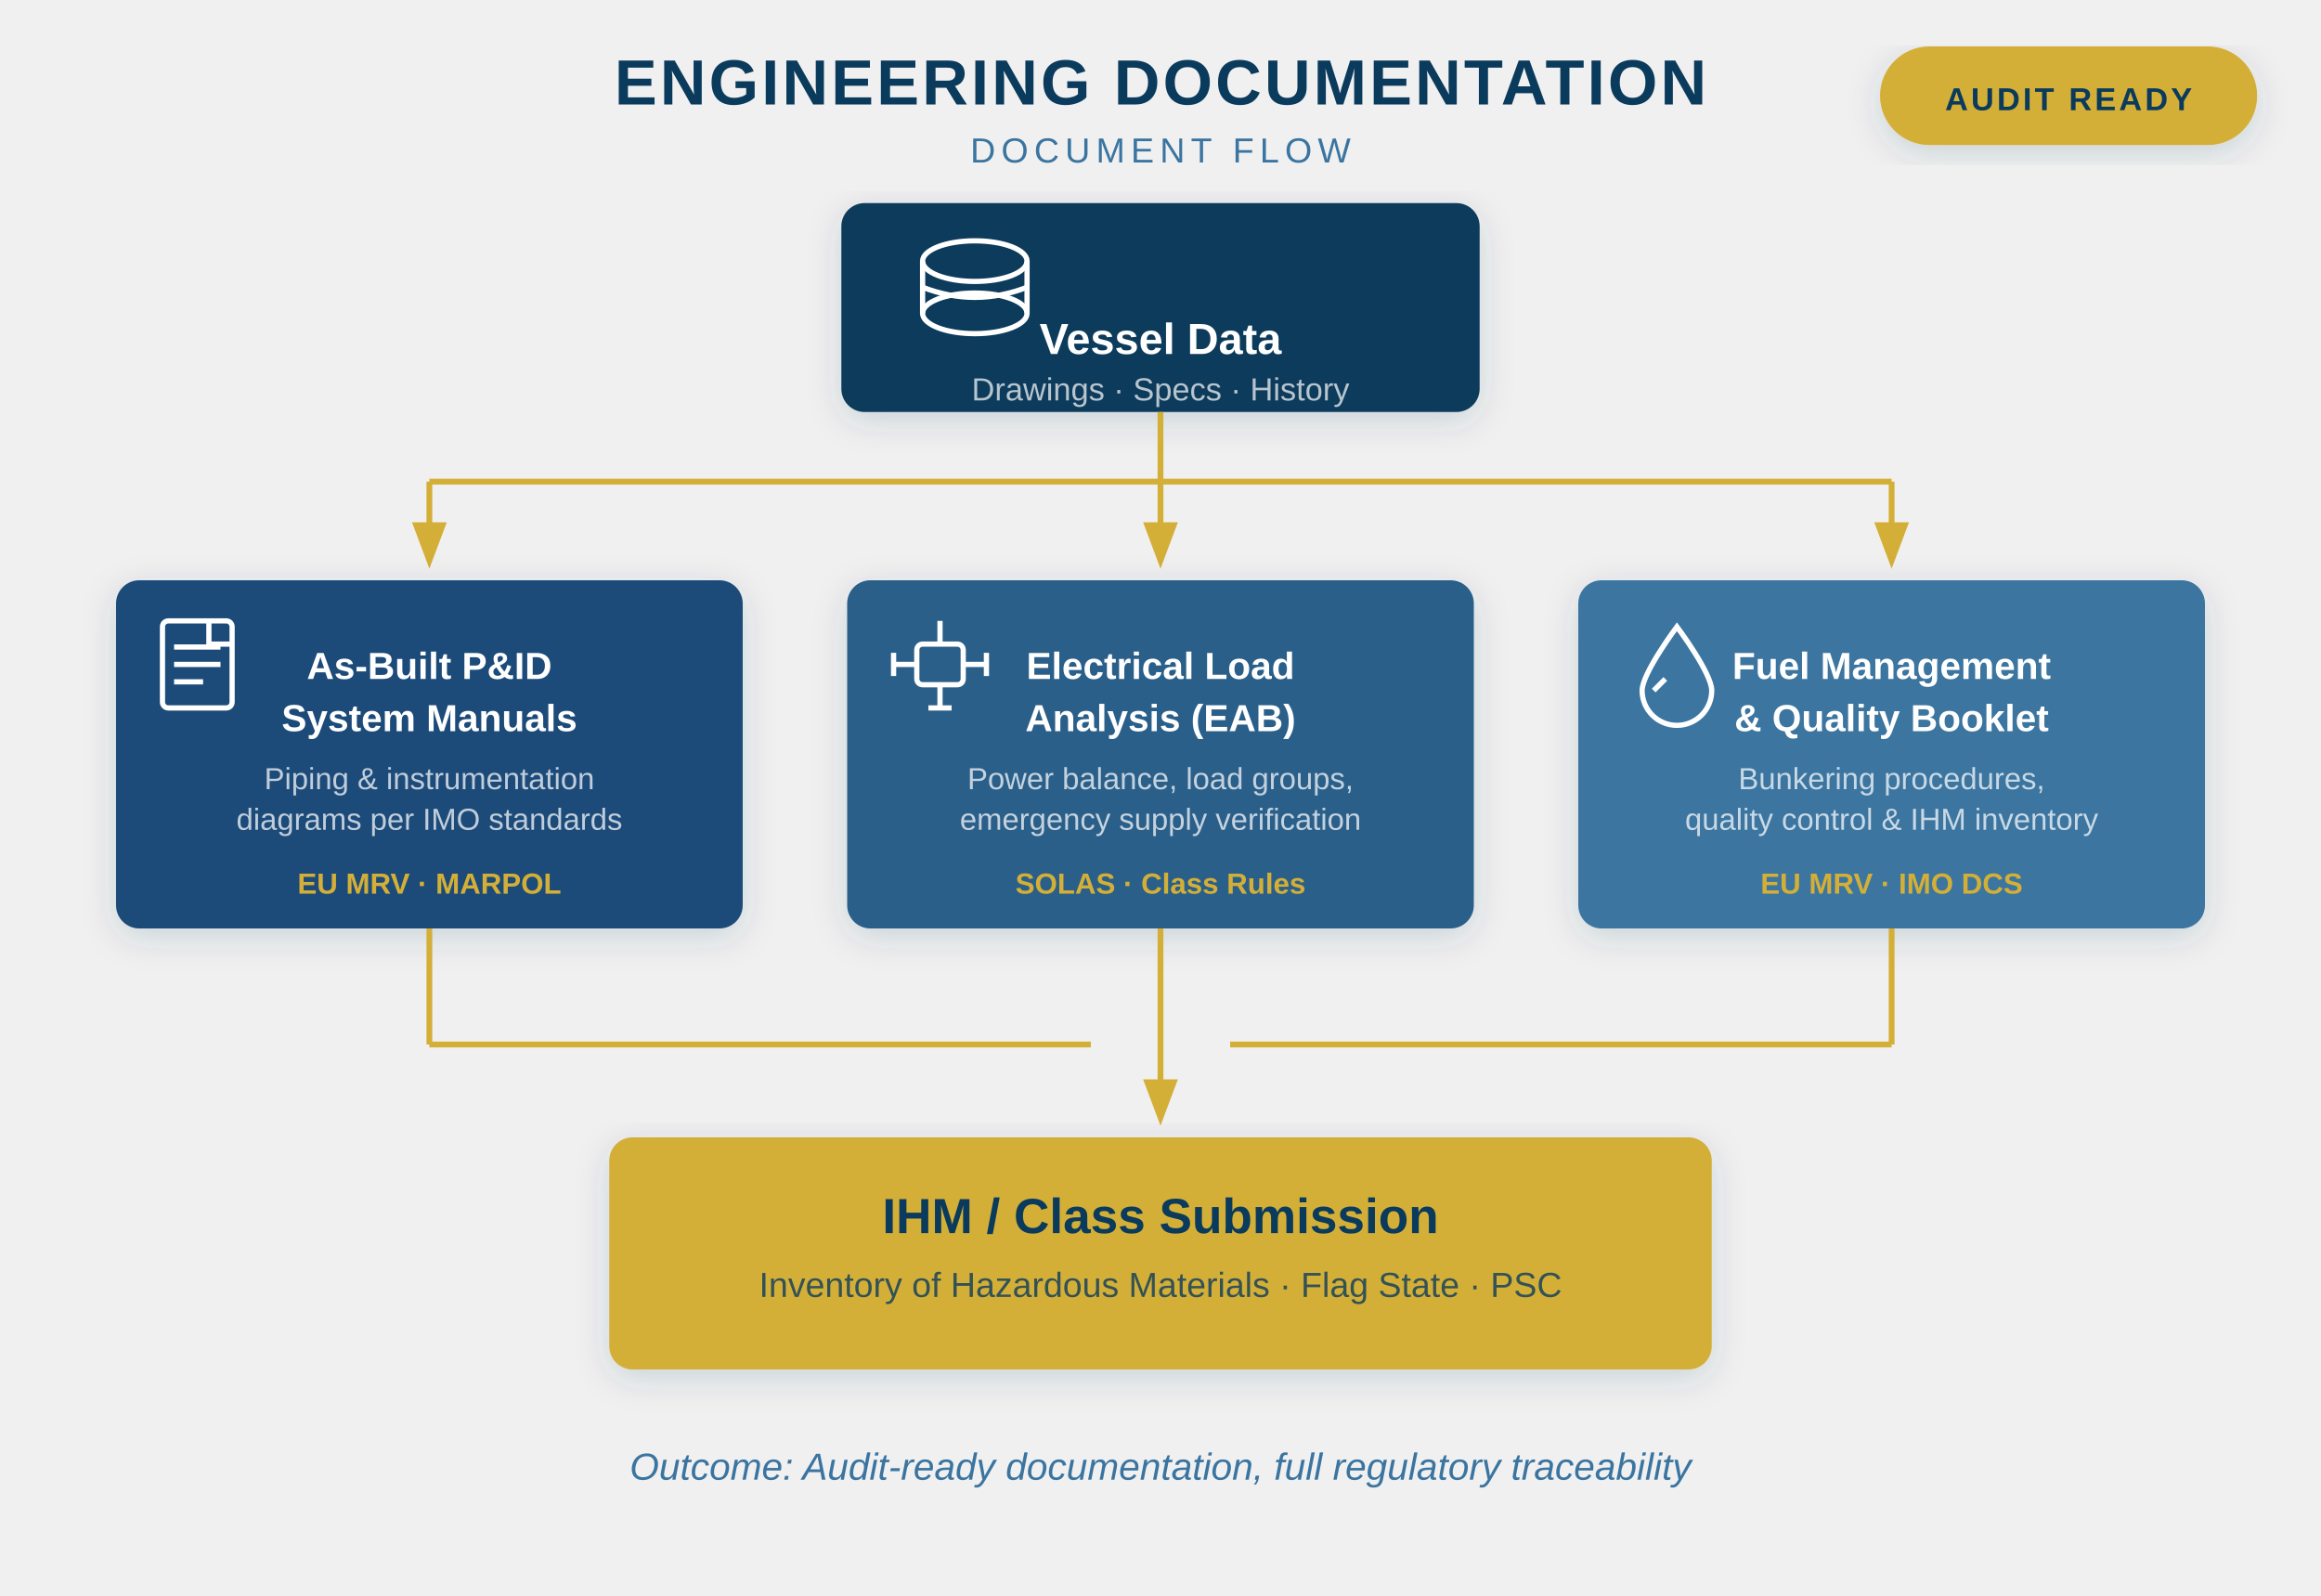
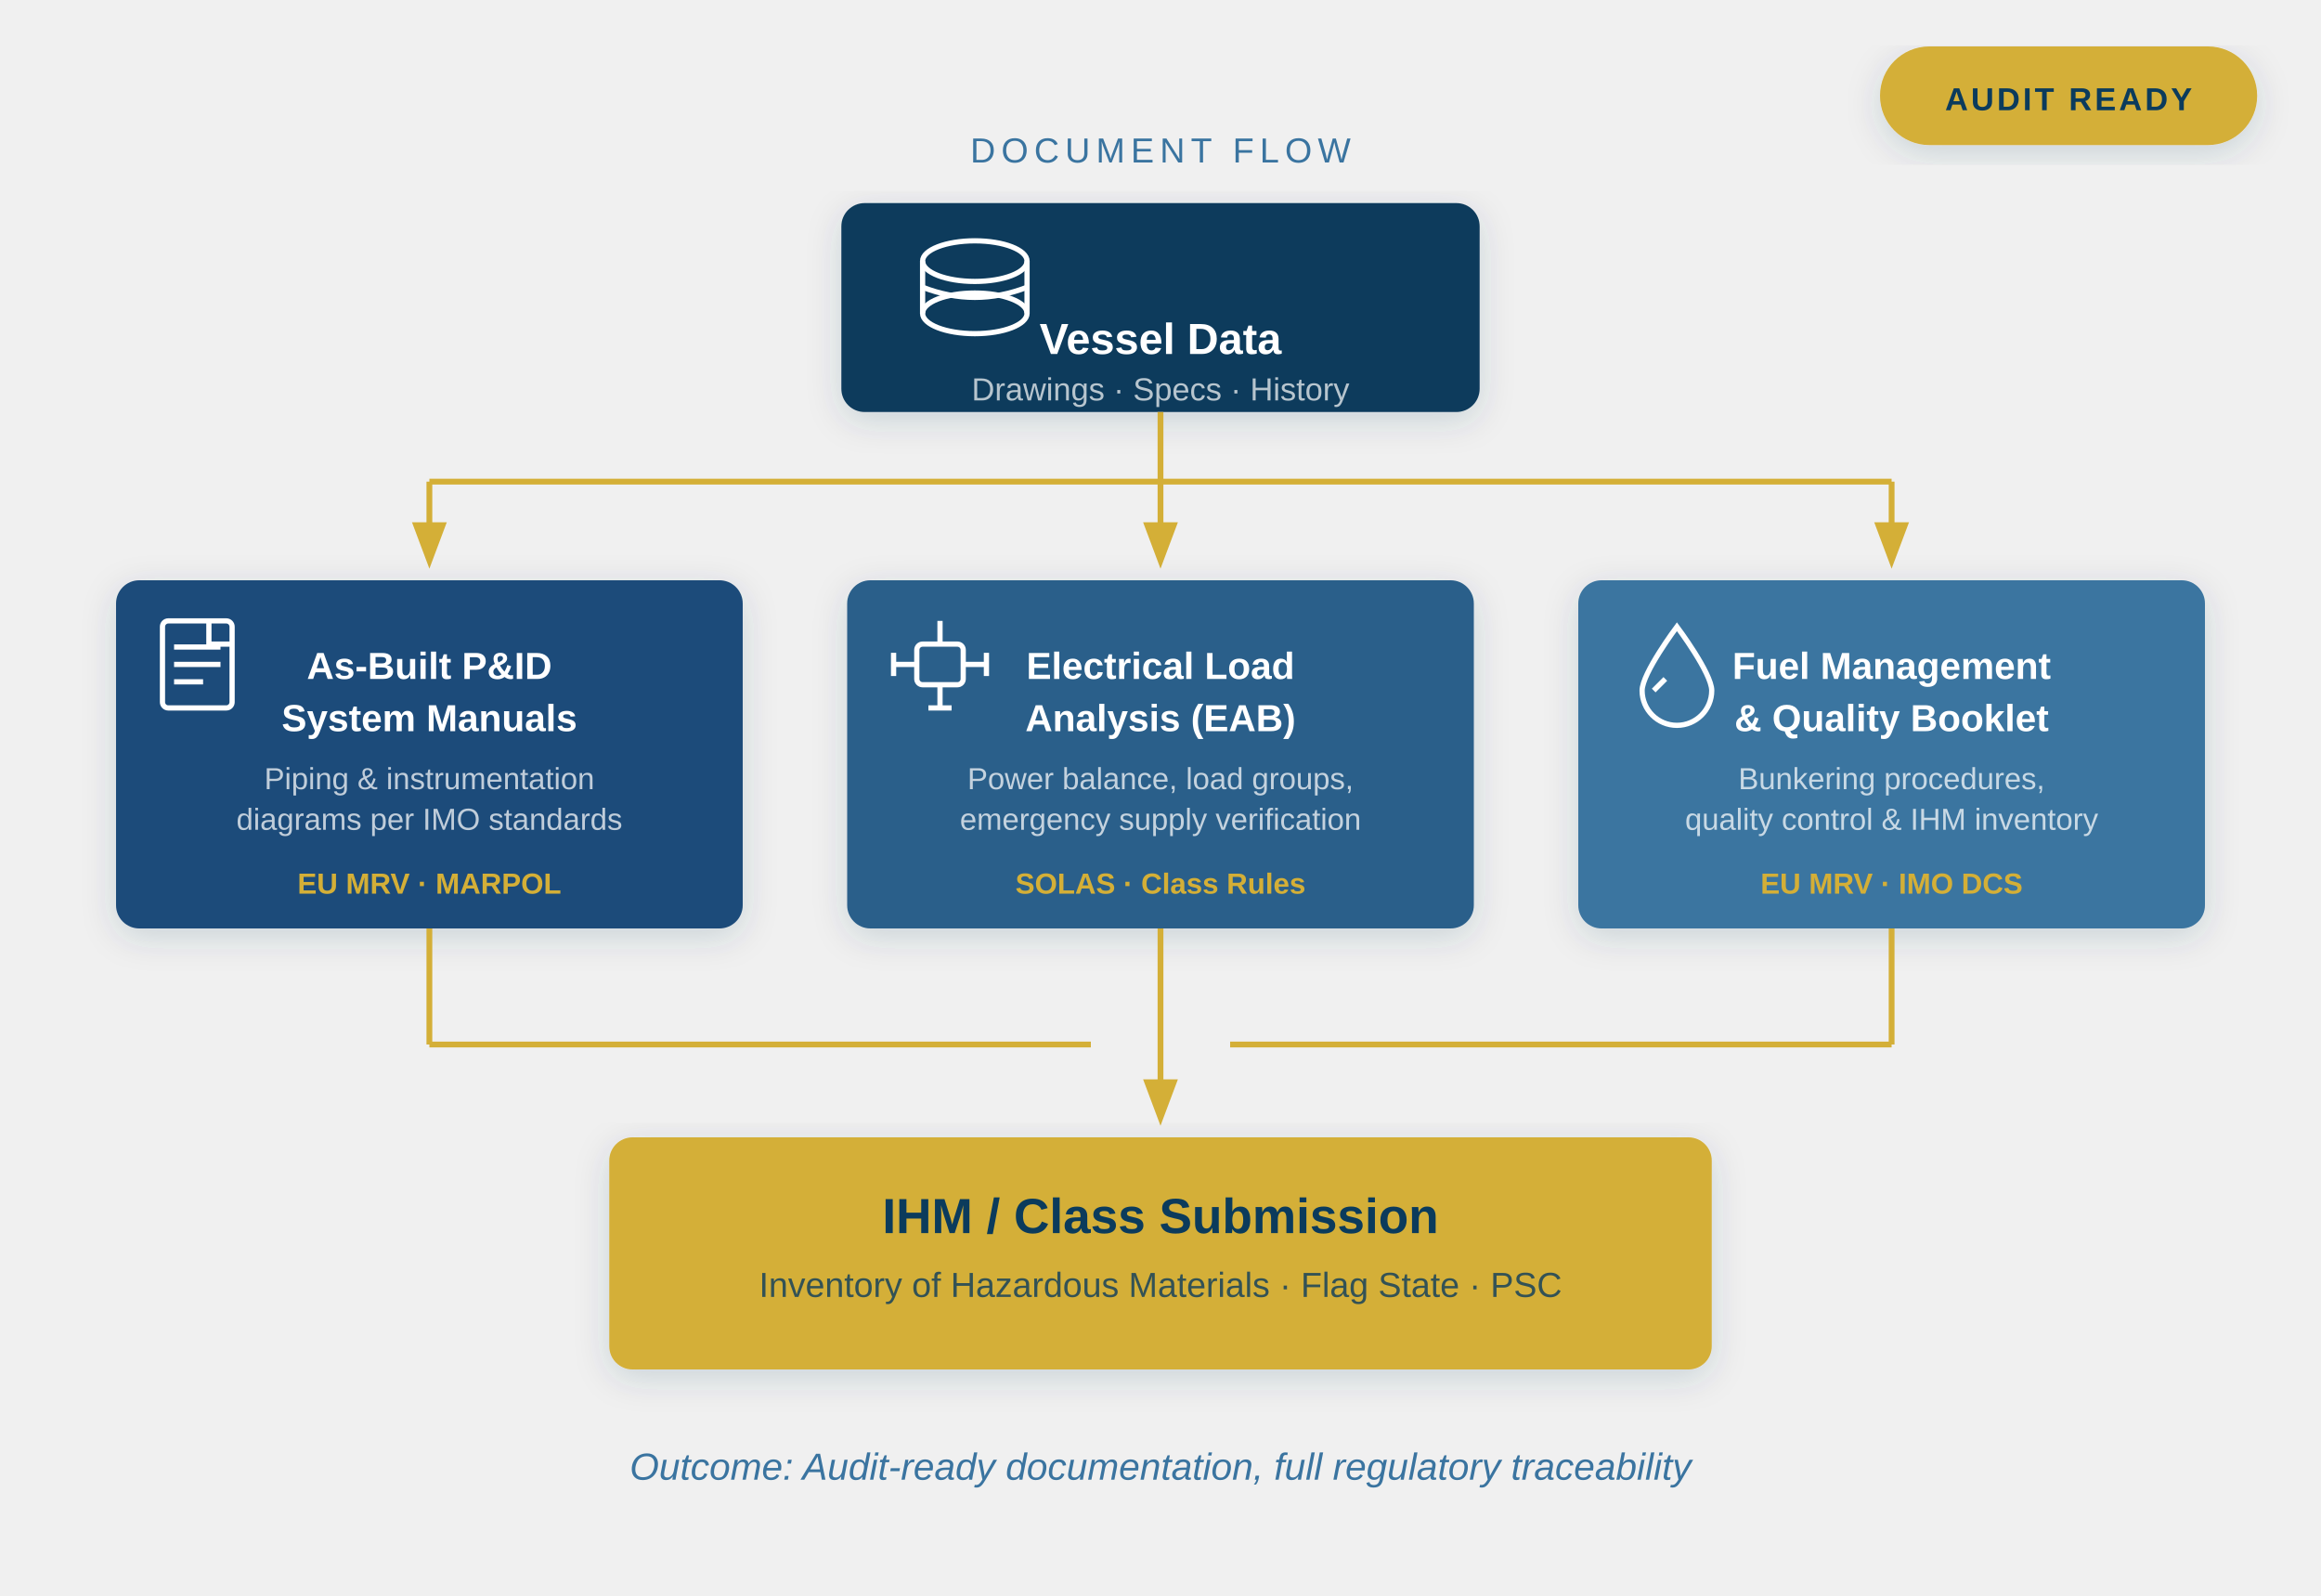
<svg xmlns="http://www.w3.org/2000/svg" viewBox="0 0 800 550" width="800" height="550">
  <defs>
    <filter id="sh2" x="-10%" y="-10%" width="120%" height="130%">
      <feDropShadow dx="0" dy="3" stdDeviation="6" flood-color="rgba(11,59,92,0.16)" />
    </filter>
    <marker id="arr2" markerWidth="8" markerHeight="8" refX="6" refY="3" orient="auto">
      <path d="M0,0 L0,6 L8,3 Z" fill="#D4AF37" />
    </marker>
  </defs>
-   <text x="400" y="36" text-anchor="middle" font-family="Arial,Helvetica,sans-serif" font-size="22" font-weight="700" fill="#0B3B5C" letter-spacing="1">
-     ENGINEERING DOCUMENTATION
-   </text>
  <text x="400" y="56" text-anchor="middle" font-family="Arial,Helvetica,sans-serif" font-size="12" fill="#3A74A0" letter-spacing="2">DOCUMENT FLOW</text>
  <rect x="648" y="16" width="130" height="34" rx="17" fill="#D4AF37" filter="url(#sh2)" />
  <text x="713" y="38" text-anchor="middle" font-family="Arial,Helvetica,sans-serif" font-size="11" font-weight="700" fill="#0B3B5C" letter-spacing="1">AUDIT READY</text>
  <rect x="290" y="70" width="220" height="72" rx="8" fill="#0B3B5C" filter="url(#sh2)" />
  <g transform="translate(318,83)" stroke="white" stroke-width="1.8" fill="none">
    <ellipse cx="18" cy="7" rx="18" ry="7" />
    <ellipse cx="18" cy="25" rx="18" ry="7" />
    <line x1="0" y1="7" x2="0" y2="25" />
    <line x1="36" y1="7" x2="36" y2="25" />
    <path d="M0,16 Q18,23 36,16" />
  </g>
  <text x="400" y="122" text-anchor="middle" font-family="Arial,Helvetica,sans-serif" font-size="15" font-weight="700" fill="white">Vessel Data</text>
  <text x="400" y="138" text-anchor="middle" font-family="Arial,Helvetica,sans-serif" font-size="11" fill="rgba(255,255,255,0.7)">Drawings · Specs · History</text>
  <line x1="400" y1="142" x2="400" y2="166" stroke="#D4AF37" stroke-width="2" />
  <line x1="148" y1="166" x2="652" y2="166" stroke="#D4AF37" stroke-width="2" />
  <line x1="148" y1="166" x2="148" y2="192" stroke="#D4AF37" stroke-width="2" marker-end="url(#arr2)" />
  <line x1="400" y1="166" x2="400" y2="192" stroke="#D4AF37" stroke-width="2" marker-end="url(#arr2)" />
  <line x1="652" y1="166" x2="652" y2="192" stroke="#D4AF37" stroke-width="2" marker-end="url(#arr2)" />
  <rect x="40" y="200" width="216" height="120" rx="8" fill="#1A4B7A" filter="url(#sh2)" />
  <g transform="translate(56,214)" stroke="white" stroke-width="1.8" fill="none">
    <rect x="0" y="0" width="24" height="30" rx="2" />
    <line x1="4" y1="9" x2="20" y2="9" />
    <line x1="4" y1="15" x2="20" y2="15" />
    <line x1="4" y1="21" x2="14" y2="21" />
    <polyline points="16,0 16,8 24,8" />
  </g>
  <text x="148" y="234" text-anchor="middle" font-family="Arial,Helvetica,sans-serif" font-size="13" font-weight="700" fill="white">As-Built P&amp;ID</text>
  <text x="148" y="252" text-anchor="middle" font-family="Arial,Helvetica,sans-serif" font-size="13" font-weight="700" fill="white">System Manuals</text>
  <text x="148" y="272" text-anchor="middle" font-family="Arial,Helvetica,sans-serif" font-size="10.5" fill="rgba(255,255,255,0.72)">Piping &amp; instrumentation</text>
  <text x="148" y="286" text-anchor="middle" font-family="Arial,Helvetica,sans-serif" font-size="10.5" fill="rgba(255,255,255,0.72)">diagrams per IMO standards</text>
  <text x="148" y="308" text-anchor="middle" font-family="Arial,Helvetica,sans-serif" font-size="10" font-weight="600" fill="#D4AF37">EU MRV · MARPOL</text>
  <rect x="292" y="200" width="216" height="120" rx="8" fill="#2A5F8A" filter="url(#sh2)" />
  <g transform="translate(308,214)" stroke="white" stroke-width="1.8" fill="none">
    <rect x="8" y="8" width="16" height="14" rx="2" />
    <line x1="0" y1="15" x2="8" y2="15" />
    <line x1="24" y1="15" x2="32" y2="15" />
    <line x1="0" y1="11" x2="0" y2="19" />
    <line x1="32" y1="11" x2="32" y2="19" />
    <line x1="16" y1="0" x2="16" y2="8" />
    <line x1="16" y1="22" x2="16" y2="30" />
    <line x1="12" y1="30" x2="20" y2="30" />
  </g>
  <text x="400" y="234" text-anchor="middle" font-family="Arial,Helvetica,sans-serif" font-size="13" font-weight="700" fill="white">Electrical Load</text>
  <text x="400" y="252" text-anchor="middle" font-family="Arial,Helvetica,sans-serif" font-size="13" font-weight="700" fill="white">Analysis (EAB)</text>
  <text x="400" y="272" text-anchor="middle" font-family="Arial,Helvetica,sans-serif" font-size="10.5" fill="rgba(255,255,255,0.72)">Power balance, load groups,</text>
  <text x="400" y="286" text-anchor="middle" font-family="Arial,Helvetica,sans-serif" font-size="10.5" fill="rgba(255,255,255,0.72)">emergency supply verification</text>
  <text x="400" y="308" text-anchor="middle" font-family="Arial,Helvetica,sans-serif" font-size="10" font-weight="600" fill="#D4AF37">SOLAS · Class Rules</text>
  <rect x="544" y="200" width="216" height="120" rx="8" fill="#3A74A0" filter="url(#sh2)" />
  <g transform="translate(560,212)" stroke="white" stroke-width="1.8" fill="none">
    <path d="M18,4 C18,4 6,20 6,26 A12,12 0 0,0 30,26 C30,20 18,4 18,4Z" />
    <line x1="10" y1="26" x2="14" y2="22" />
  </g>
  <text x="652" y="234" text-anchor="middle" font-family="Arial,Helvetica,sans-serif" font-size="13" font-weight="700" fill="white">Fuel Management</text>
  <text x="652" y="252" text-anchor="middle" font-family="Arial,Helvetica,sans-serif" font-size="13" font-weight="700" fill="white">&amp; Quality Booklet</text>
  <text x="652" y="272" text-anchor="middle" font-family="Arial,Helvetica,sans-serif" font-size="10.5" fill="rgba(255,255,255,0.72)">Bunkering procedures,</text>
  <text x="652" y="286" text-anchor="middle" font-family="Arial,Helvetica,sans-serif" font-size="10.5" fill="rgba(255,255,255,0.72)">quality control &amp; IHM inventory</text>
  <text x="652" y="308" text-anchor="middle" font-family="Arial,Helvetica,sans-serif" font-size="10" font-weight="600" fill="#D4AF37">EU MRV · IMO DCS</text>
  <line x1="148" y1="320" x2="148" y2="360" stroke="#D4AF37" stroke-width="2" />
  <line x1="148" y1="360" x2="376" y2="360" stroke="#D4AF37" stroke-width="2" />
  <line x1="400" y1="320" x2="400" y2="360" stroke="#D4AF37" stroke-width="2" />
  <line x1="652" y1="320" x2="652" y2="360" stroke="#D4AF37" stroke-width="2" />
  <line x1="652" y1="360" x2="424" y2="360" stroke="#D4AF37" stroke-width="2" />
  <line x1="400" y1="360" x2="400" y2="384" stroke="#D4AF37" stroke-width="2" marker-end="url(#arr2)" />
  <rect x="210" y="392" width="380" height="80" rx="8" fill="#D4AF37" filter="url(#sh2)" />
  <text x="400" y="425" text-anchor="middle" font-family="Arial,Helvetica,sans-serif" font-size="17" font-weight="700" fill="#0B3B5C">IHM / Class Submission</text>
  <text x="400" y="447" text-anchor="middle" font-family="Arial,Helvetica,sans-serif" font-size="12" fill="#0B3B5C" opacity="0.8">
    Inventory of Hazardous Materials · Flag State · PSC
  </text>
  <text x="400" y="510" text-anchor="middle" font-family="Arial,Helvetica,sans-serif" font-size="13" fill="#3A74A0" font-style="italic">
    Outcome: Audit-ready documentation, full regulatory traceability
  </text>
</svg>
